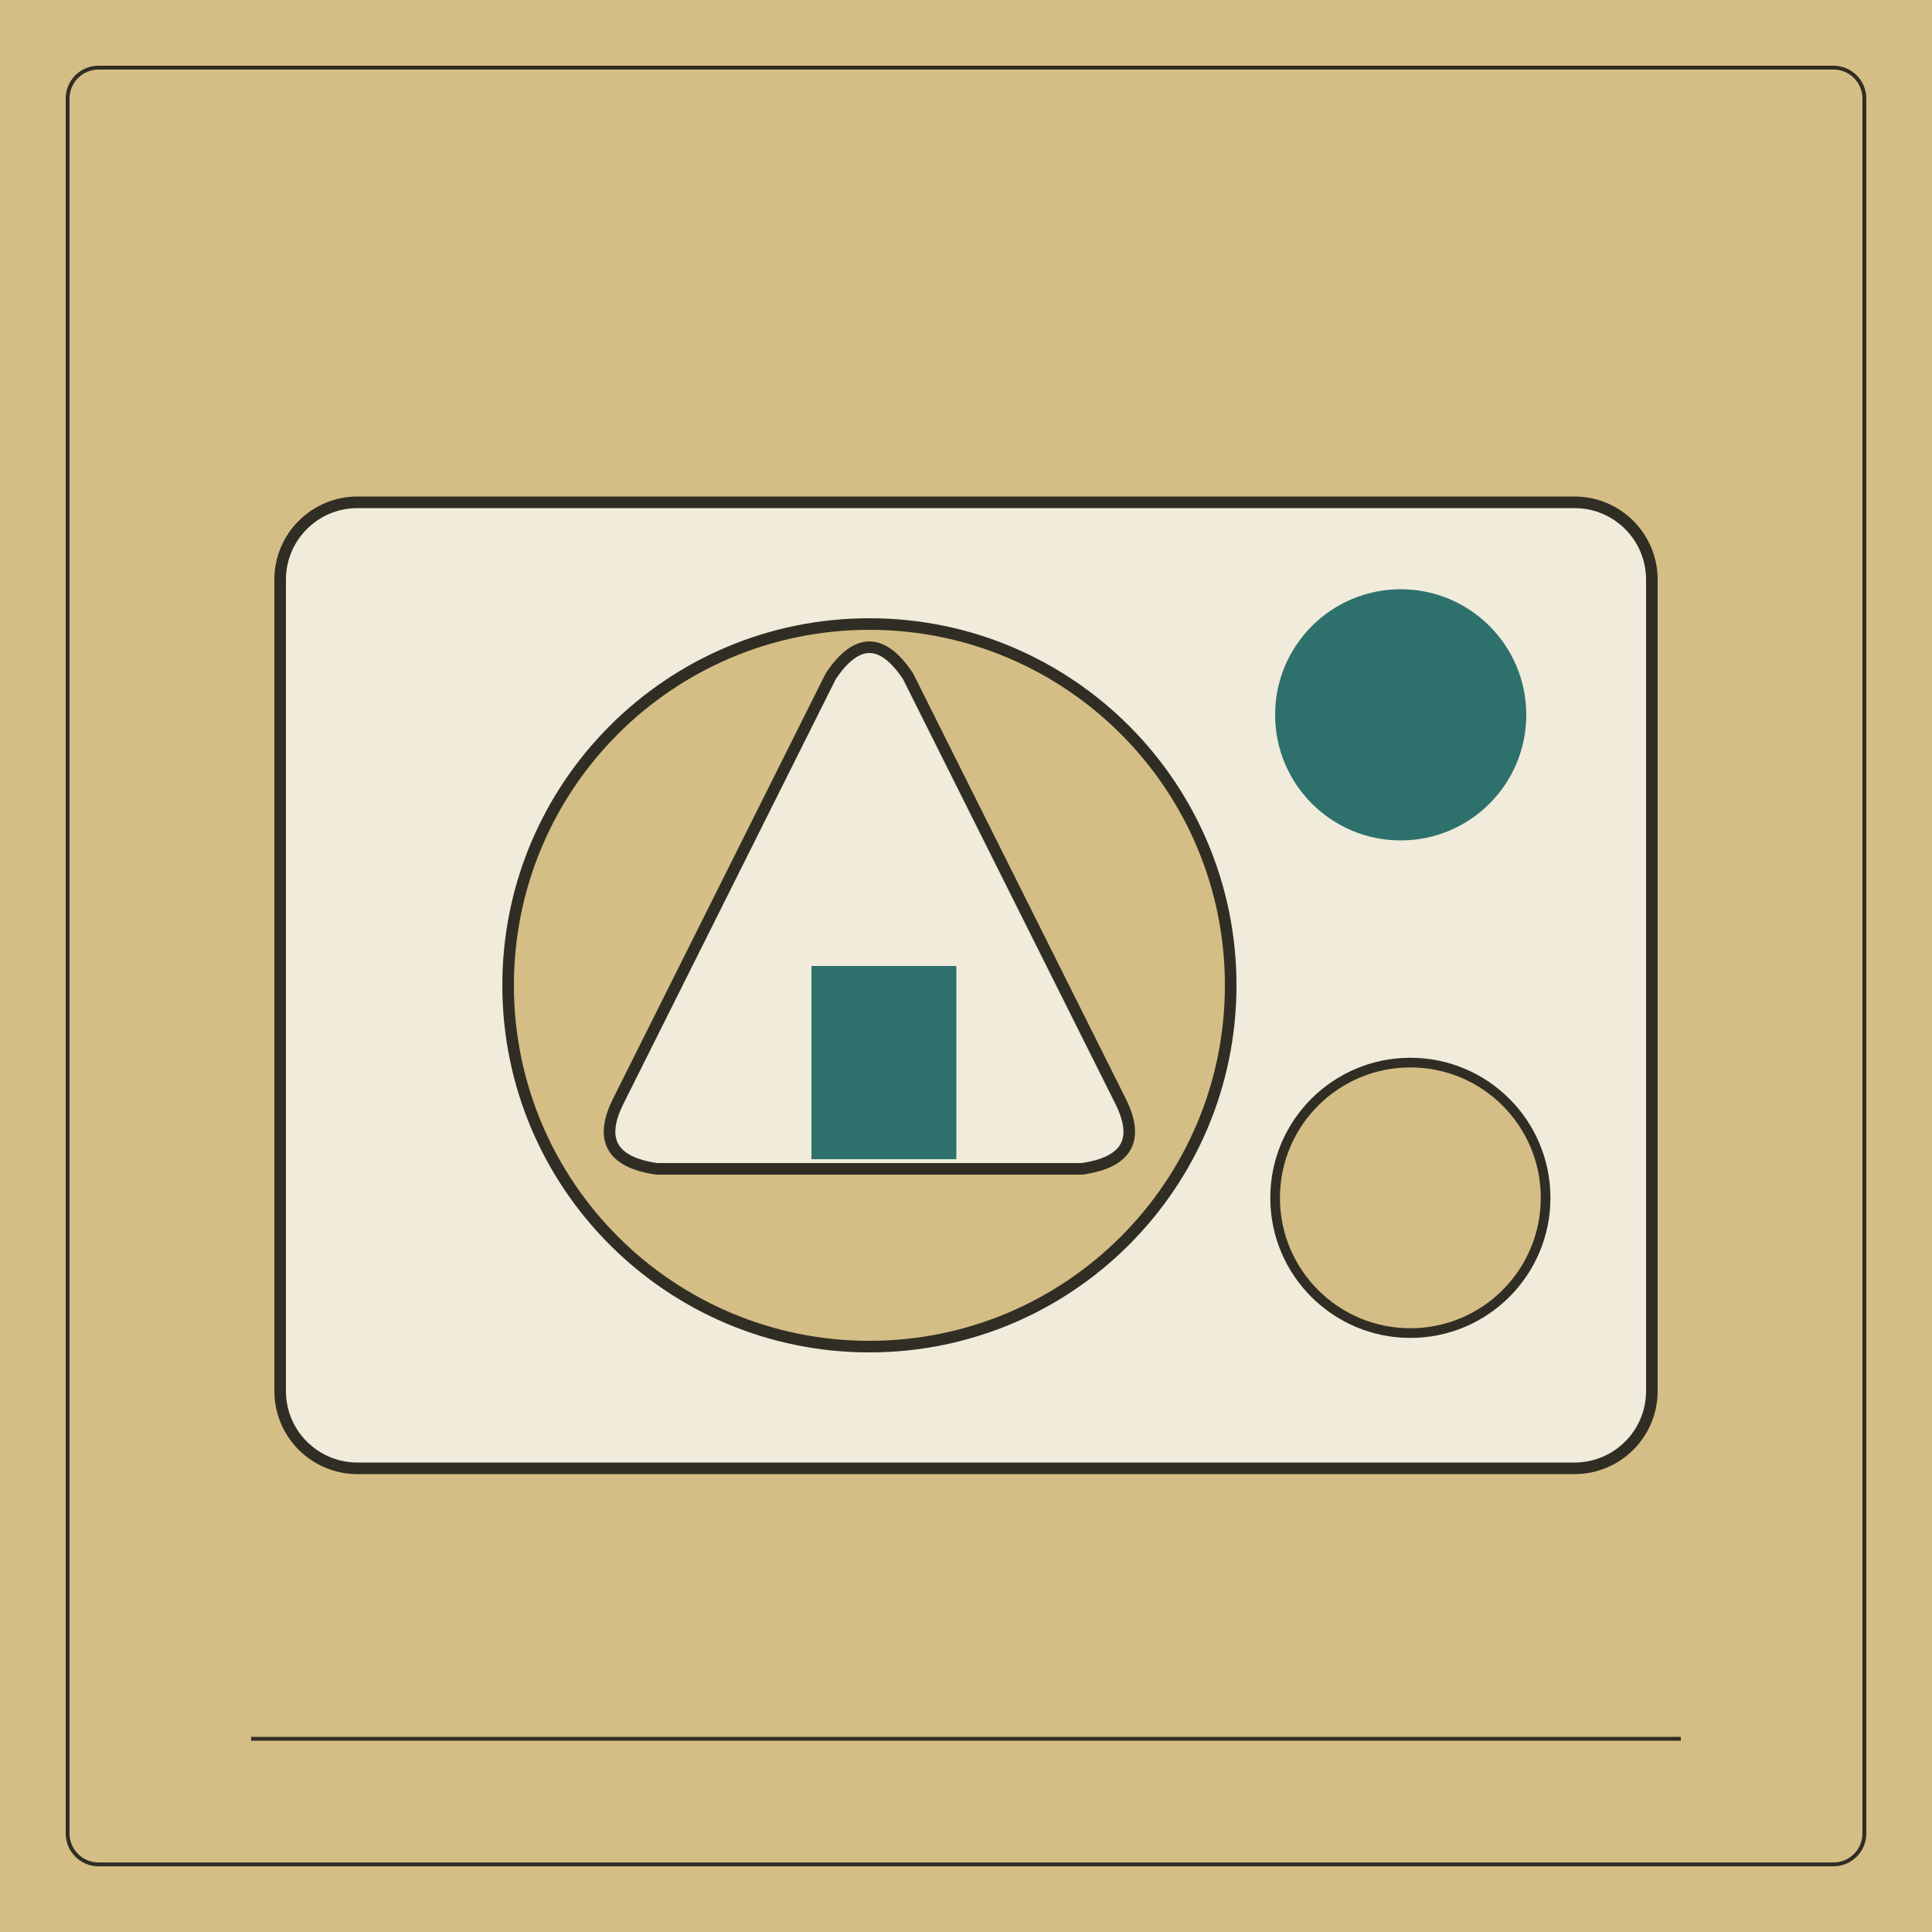
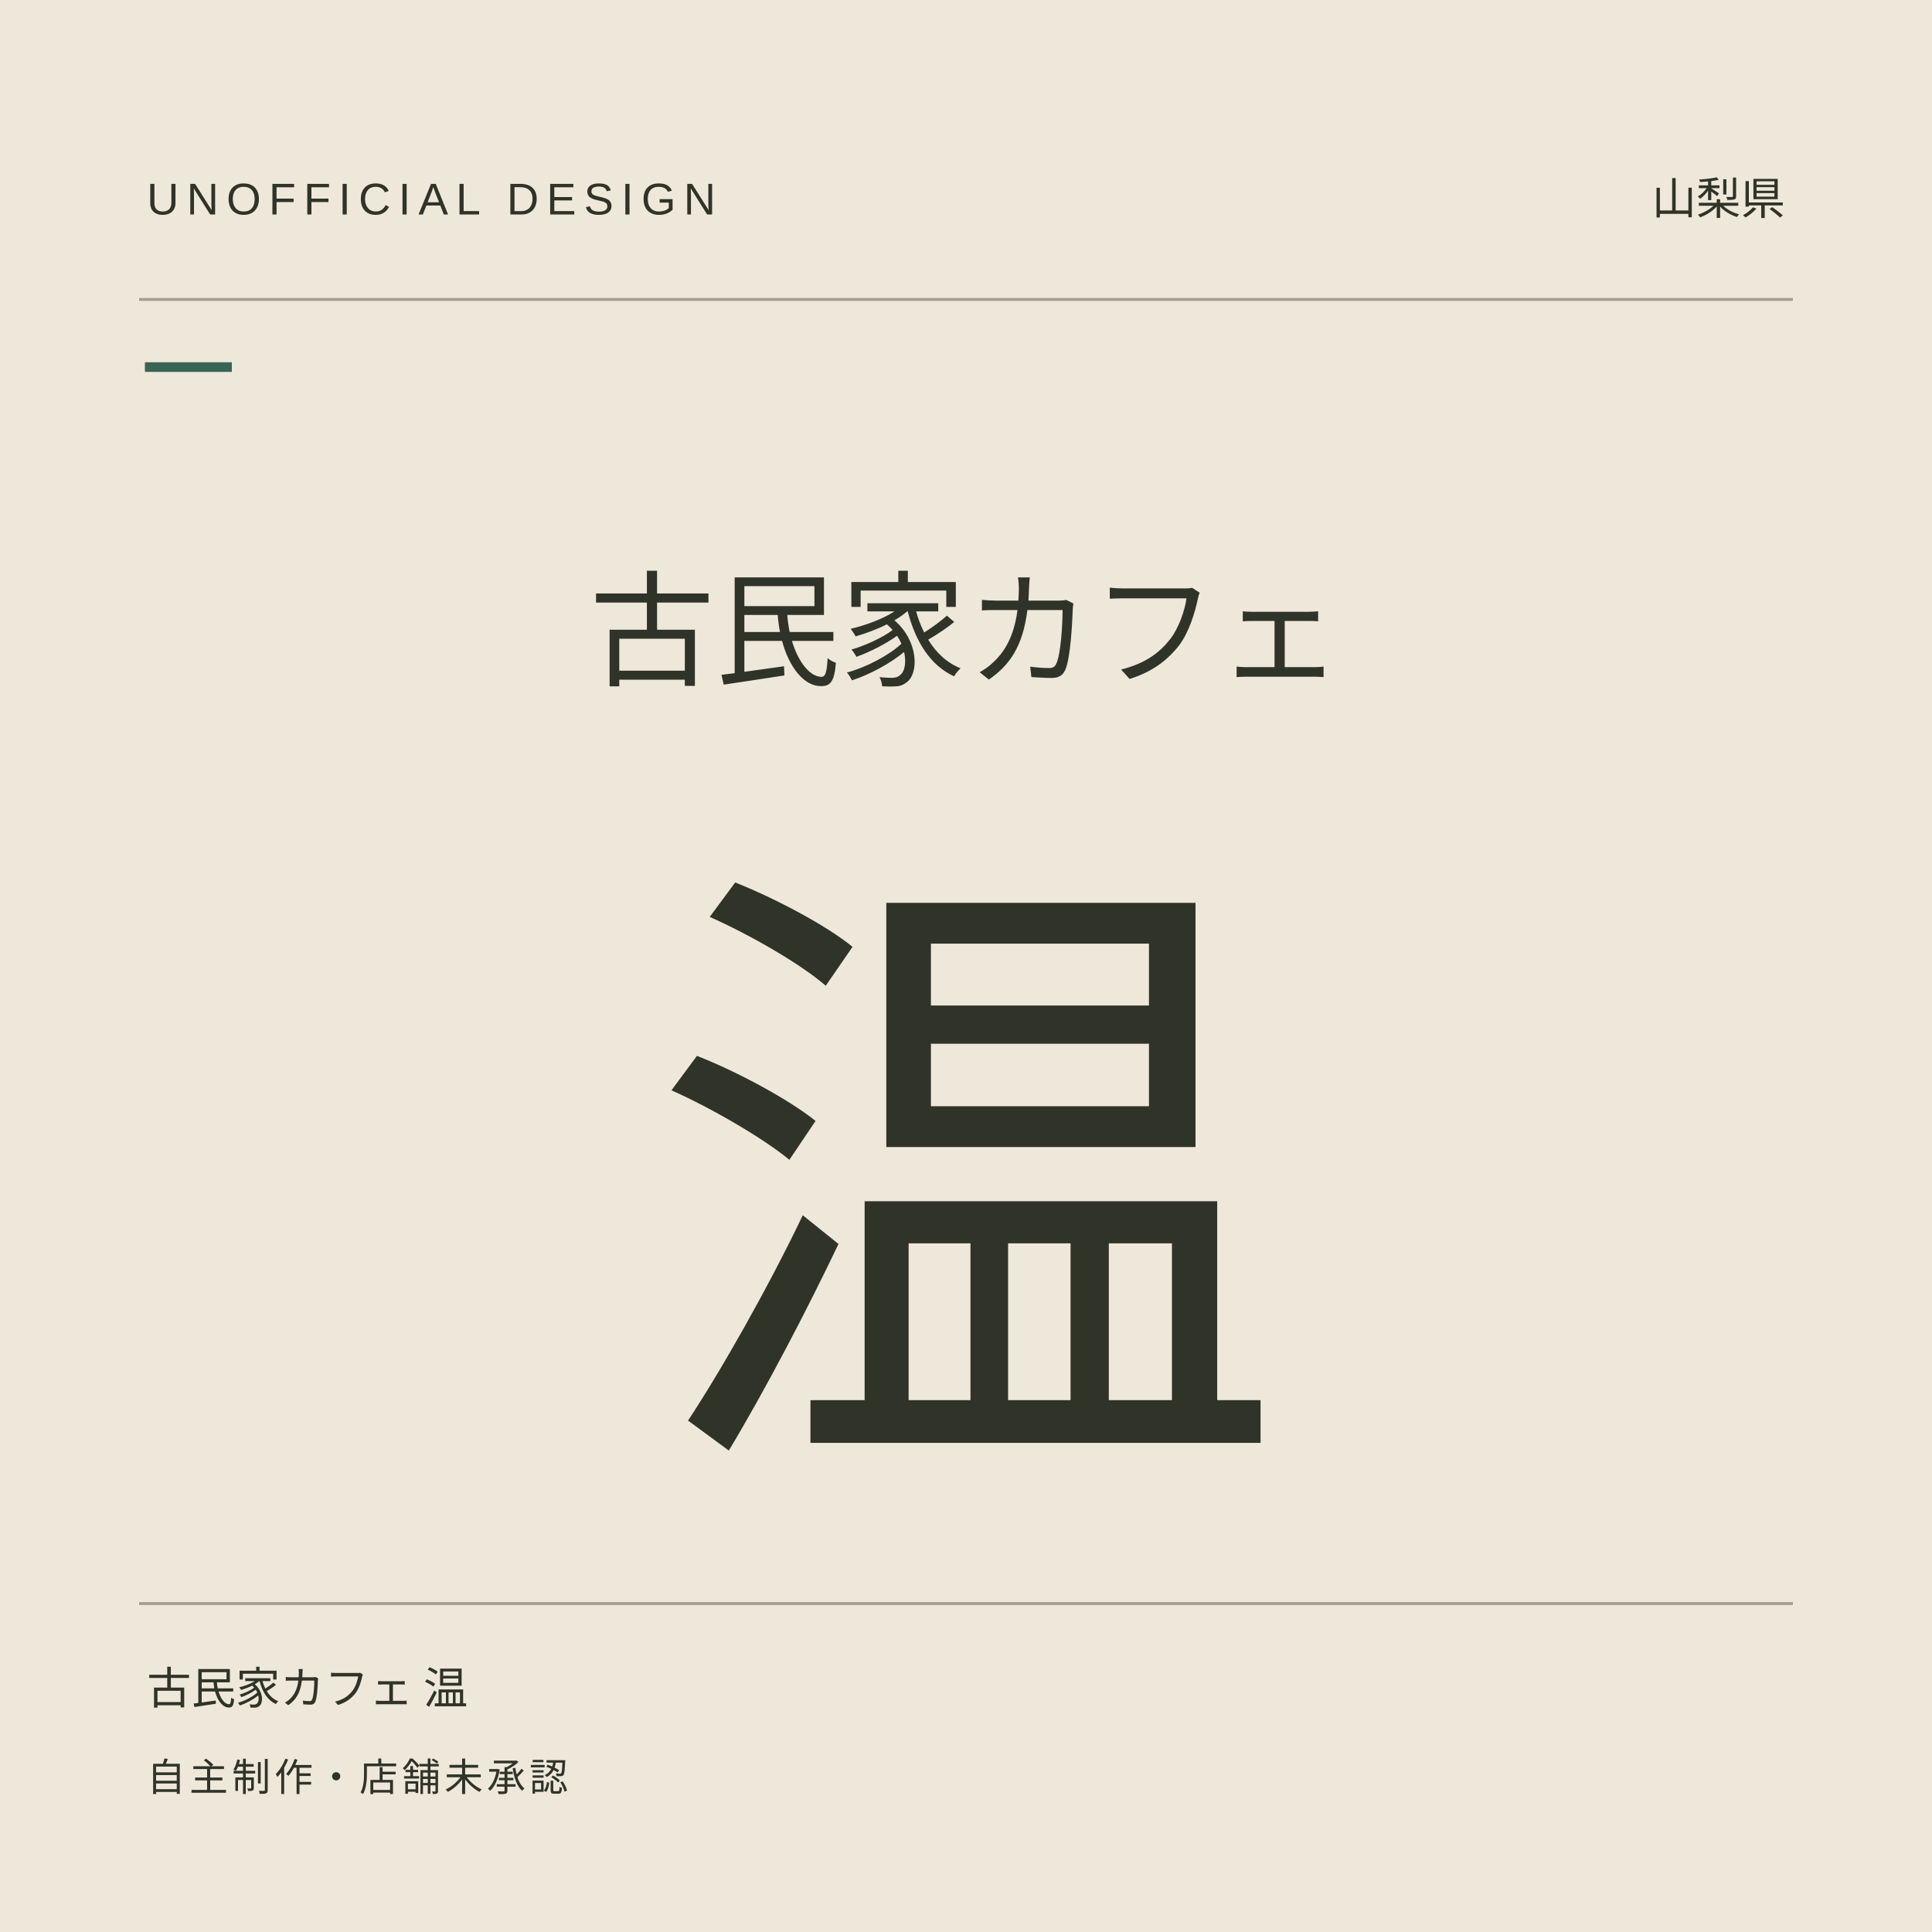
<svg xmlns="http://www.w3.org/2000/svg" width="1000" height="1000" viewBox="0 0 1000 1000" role="img" aria-labelledby="title desc">
-   <rect width="1000" height="1000" fill="#d5be85" />
-   <rect x="35" y="35" width="930" height="930" rx="16" fill="none" stroke="#302e24" stroke-width="2" />
-   <rect x="145" y="260" width="710" height="500" rx="40" fill="#f0ebdb" stroke="#302e24" stroke-width="6" />
-   <circle cx="450" cy="510" r="187" fill="#d5be85" stroke="#302e24" stroke-width="6" />
-   <circle cx="725" cy="370" r="65" fill="#2d706c" />
-   <circle cx="730" cy="620" r="70" fill="#d5be85" stroke="#302e24" stroke-width="5" />
-   <path d="M320 570 L430 350 Q450 320 470 350 L580 570 Q595 600 560 605 H340 Q305 600 320 570" fill="#f0ebdb" stroke="#302e24" stroke-width="6" />
-   <path d="M420 500 H495 V600 H420Z" fill="#2d706c" />
-   <path d="M130 900 H870" stroke="#302e24" stroke-width="2" />
+   <rect width="1000" height="1000" fill="#eee8da" />
+   <path d="M72 155H928 M72 830H928" fill="none" stroke="#303328" stroke-width="1.5" opacity="0.4" />
+   <text x="76" y="111" fill="#303328" font-family="Arial, Helvetica, sans-serif" font-size="23" letter-spacing="4">UNOFFICIAL DESIGN</text>
+   <text x="924" y="111" text-anchor="end" fill="#303328" font-family="Arial, Helvetica, sans-serif" font-size="23">山梨県</text>
+   <path d="M75 190H120" stroke="#386554" stroke-width="5" />
+   <text x="500" y="350" fill="#303328" font-family="'Yu Mincho', 'Hiragino Mincho ProN', serif" font-weight="400" font-style="normal" font-size="65" text-anchor="middle" textLength="560" lengthAdjust="spacingAndGlyphs">古民家カフェ</text>
+   <text x="500" y="730" fill="#303328" font-family="'Yu Mincho', 'Hiragino Mincho ProN', serif" font-weight="400" font-style="normal" font-size="330" text-anchor="middle" textLength="360" lengthAdjust="spacingAndGlyphs">温</text>
+   <text x="76" y="882" fill="#303328" font-family="Arial, Helvetica, sans-serif" font-size="23" textLength="152" lengthAdjust="spacingAndGlyphs">古民家カフェ 温</text>
+   <text x="76" y="927" fill="#303328" font-family="Arial, Helvetica, sans-serif" font-size="20" letter-spacing="2">自主制作・店舗未承認</text>
</svg>
